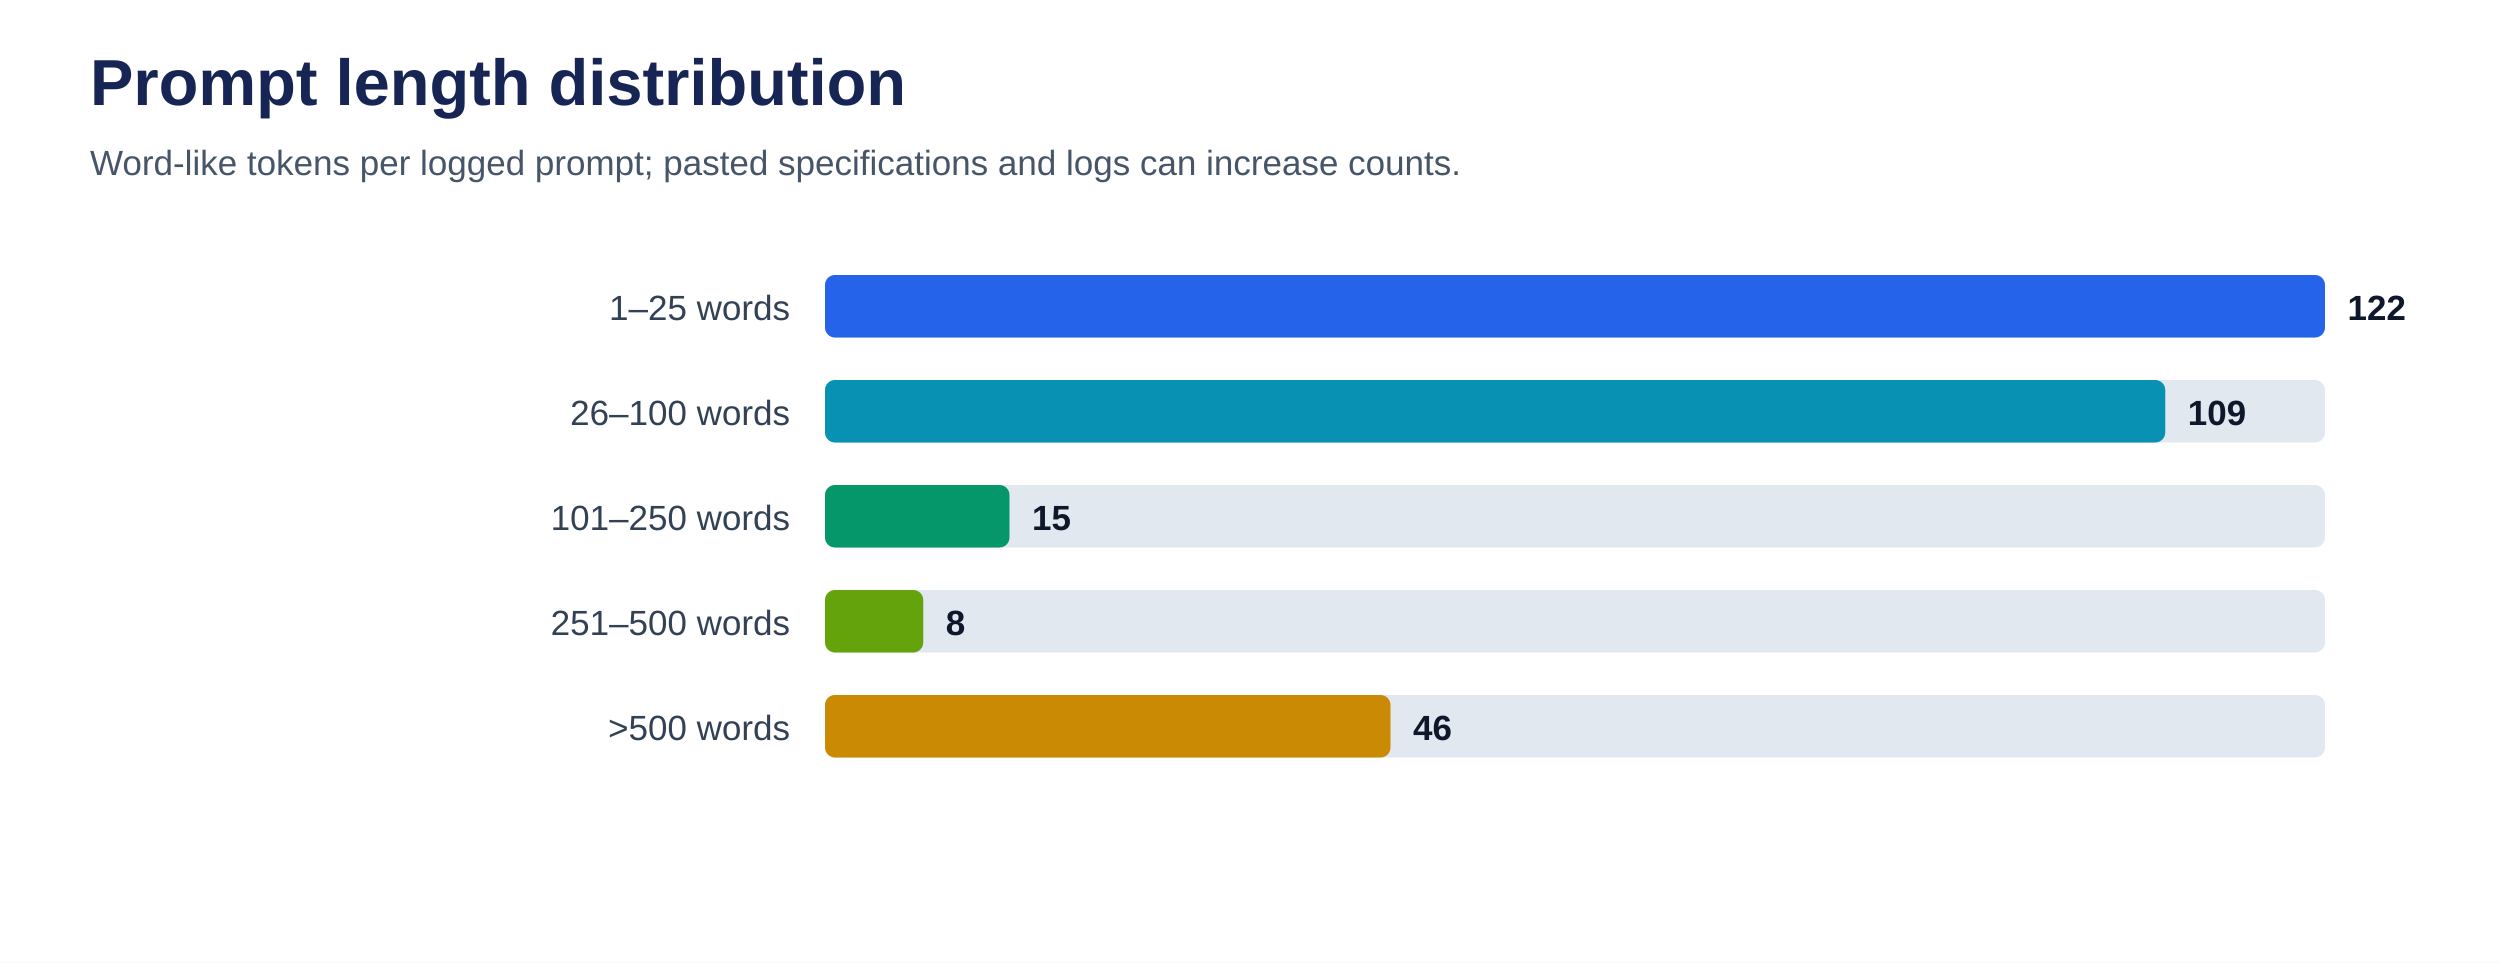
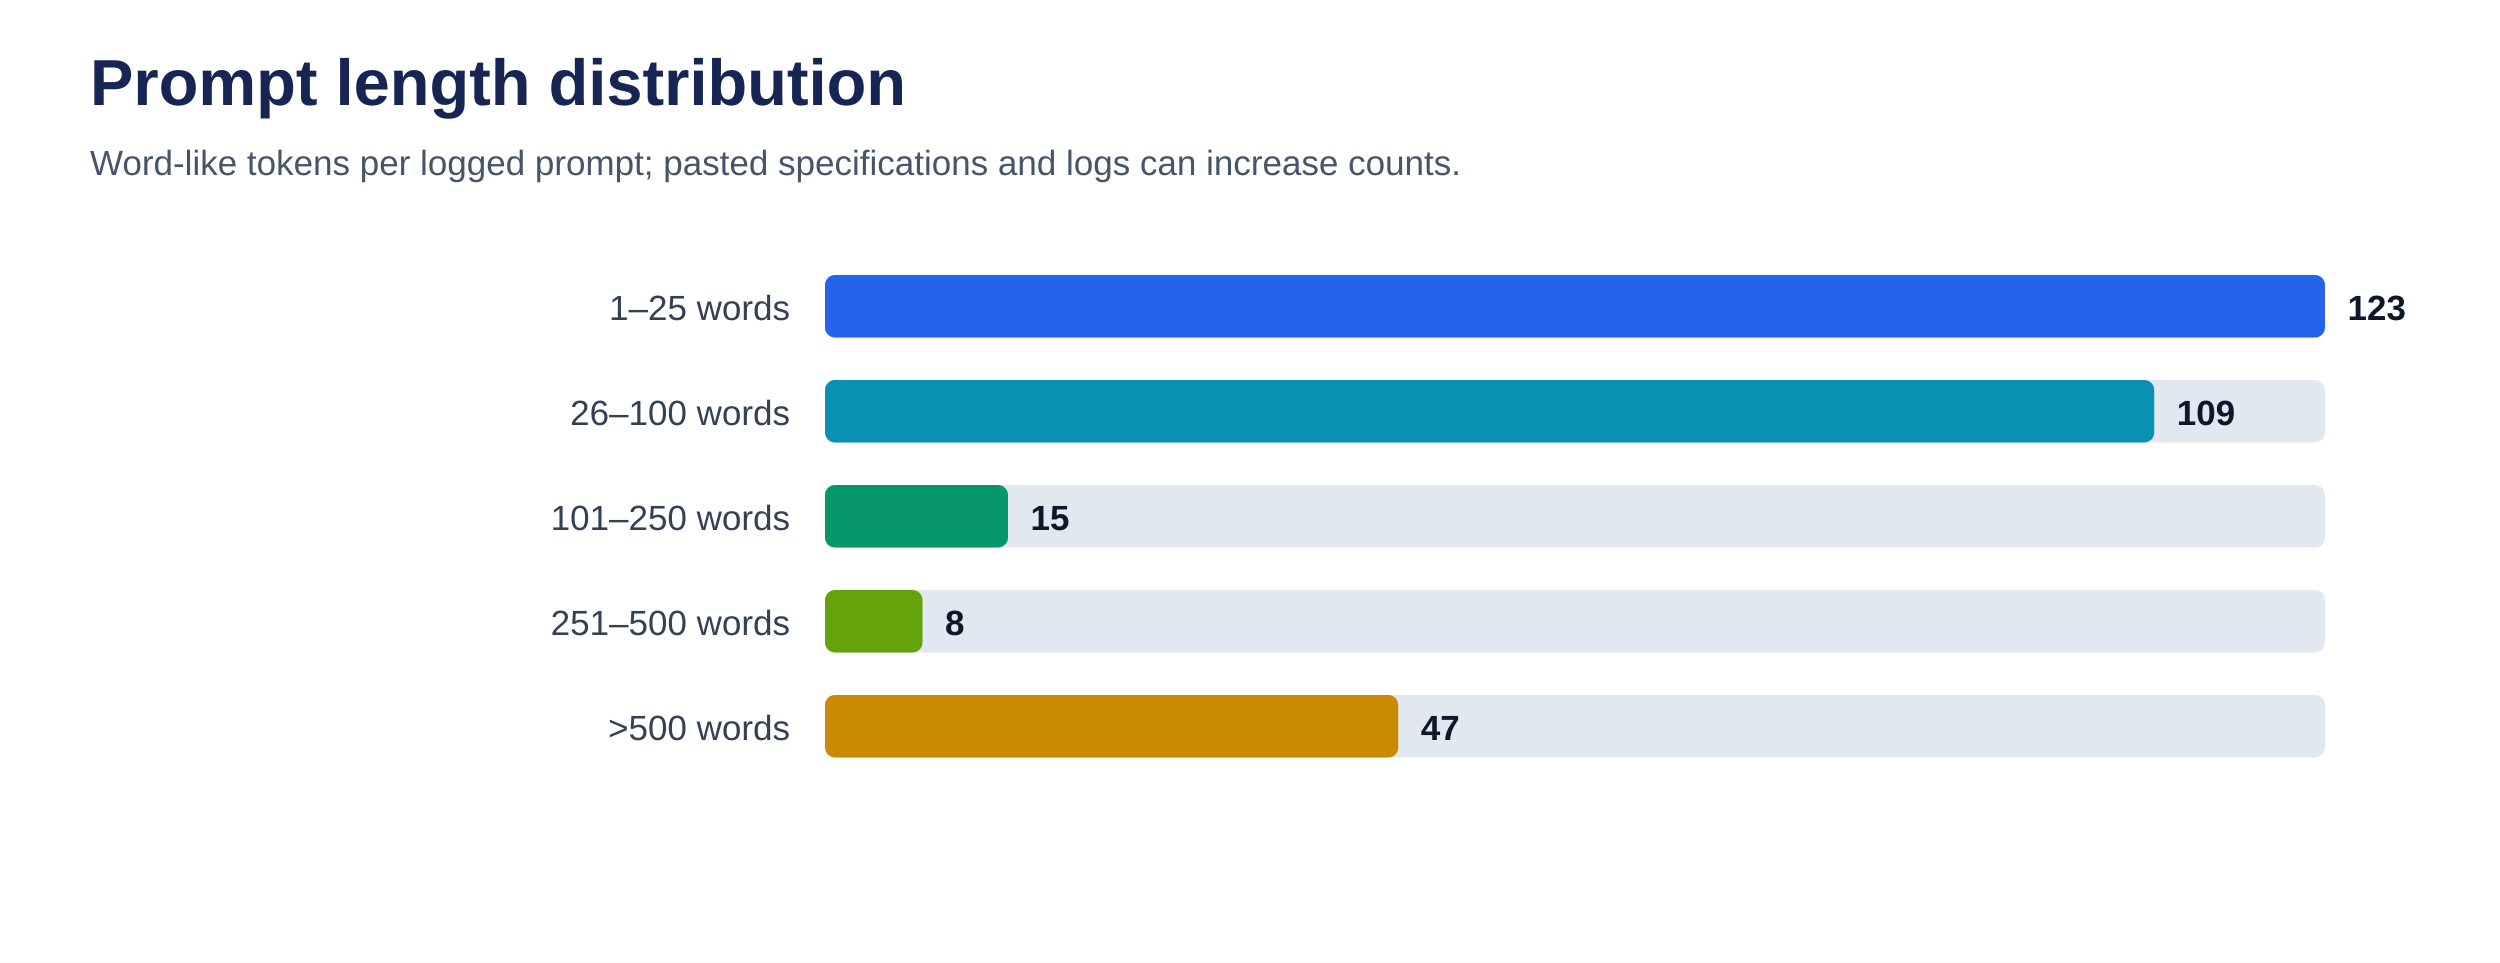
<svg xmlns="http://www.w3.org/2000/svg" viewBox="0 0 1000 385" role="img" aria-labelledby="title desc">
  <rect width="100%" height="100%" fill="#ffffff" />
  <text x="36" y="42" font-family="Arial, sans-serif" font-size="26" font-weight="700" fill="#172554">Prompt length distribution</text>
  <text x="36" y="70" font-family="Arial, sans-serif" font-size="14" fill="#475569">Word-like tokens per logged prompt; pasted specifications and logs can increase counts.</text>
  <text x="316" y="128" text-anchor="end" font-family="Arial, sans-serif" font-size="14" fill="#334155">1–25 words</text>
  <rect x="330" y="110" width="600" height="25" rx="4" fill="#e2e8f0" />
  <rect x="330" y="110" width="600.0" height="25" rx="4" fill="#2563eb" />
-   <text x="939.0" y="128" font-family="Arial, sans-serif" font-size="14" font-weight="700" fill="#0f172a">122</text>
+   <text x="939.0" y="128" font-family="Arial, sans-serif" font-size="14" font-weight="700" fill="#0f172a">123</text>
  <text x="316" y="170" text-anchor="end" font-family="Arial, sans-serif" font-size="14" fill="#334155">26–100 words</text>
  <rect x="330" y="152" width="600" height="25" rx="4" fill="#e2e8f0" />
-   <rect x="330" y="152" width="536.1" height="25" rx="4" fill="#0891b2" />
-   <text x="875.1" y="170" font-family="Arial, sans-serif" font-size="14" font-weight="700" fill="#0f172a">109</text>
+   <rect x="330" y="152" width="531.7" height="25" rx="4" fill="#0891b2" />
+   <text x="870.7" y="170" font-family="Arial, sans-serif" font-size="14" font-weight="700" fill="#0f172a">109</text>
  <text x="316" y="212" text-anchor="end" font-family="Arial, sans-serif" font-size="14" fill="#334155">101–250 words</text>
  <rect x="330" y="194" width="600" height="25" rx="4" fill="#e2e8f0" />
-   <rect x="330" y="194" width="73.8" height="25" rx="4" fill="#059669" />
-   <text x="412.8" y="212" font-family="Arial, sans-serif" font-size="14" font-weight="700" fill="#0f172a">15</text>
+   <rect x="330" y="194" width="73.2" height="25" rx="4" fill="#059669" />
+   <text x="412.2" y="212" font-family="Arial, sans-serif" font-size="14" font-weight="700" fill="#0f172a">15</text>
  <text x="316" y="254" text-anchor="end" font-family="Arial, sans-serif" font-size="14" fill="#334155">251–500 words</text>
  <rect x="330" y="236" width="600" height="25" rx="4" fill="#e2e8f0" />
-   <rect x="330" y="236" width="39.3" height="25" rx="4" fill="#65a30d" />
-   <text x="378.3" y="254" font-family="Arial, sans-serif" font-size="14" font-weight="700" fill="#0f172a">8</text>
+   <rect x="330" y="236" width="39.0" height="25" rx="4" fill="#65a30d" />
+   <text x="378.0" y="254" font-family="Arial, sans-serif" font-size="14" font-weight="700" fill="#0f172a">8</text>
  <text x="316" y="296" text-anchor="end" font-family="Arial, sans-serif" font-size="14" fill="#334155">&gt;500 words</text>
  <rect x="330" y="278" width="600" height="25" rx="4" fill="#e2e8f0" />
-   <rect x="330" y="278" width="226.2" height="25" rx="4" fill="#ca8a04" />
-   <text x="565.2" y="296" font-family="Arial, sans-serif" font-size="14" font-weight="700" fill="#0f172a">46</text>
+   <rect x="330" y="278" width="229.3" height="25" rx="4" fill="#ca8a04" />
+   <text x="568.3" y="296" font-family="Arial, sans-serif" font-size="14" font-weight="700" fill="#0f172a">47</text>
</svg>
